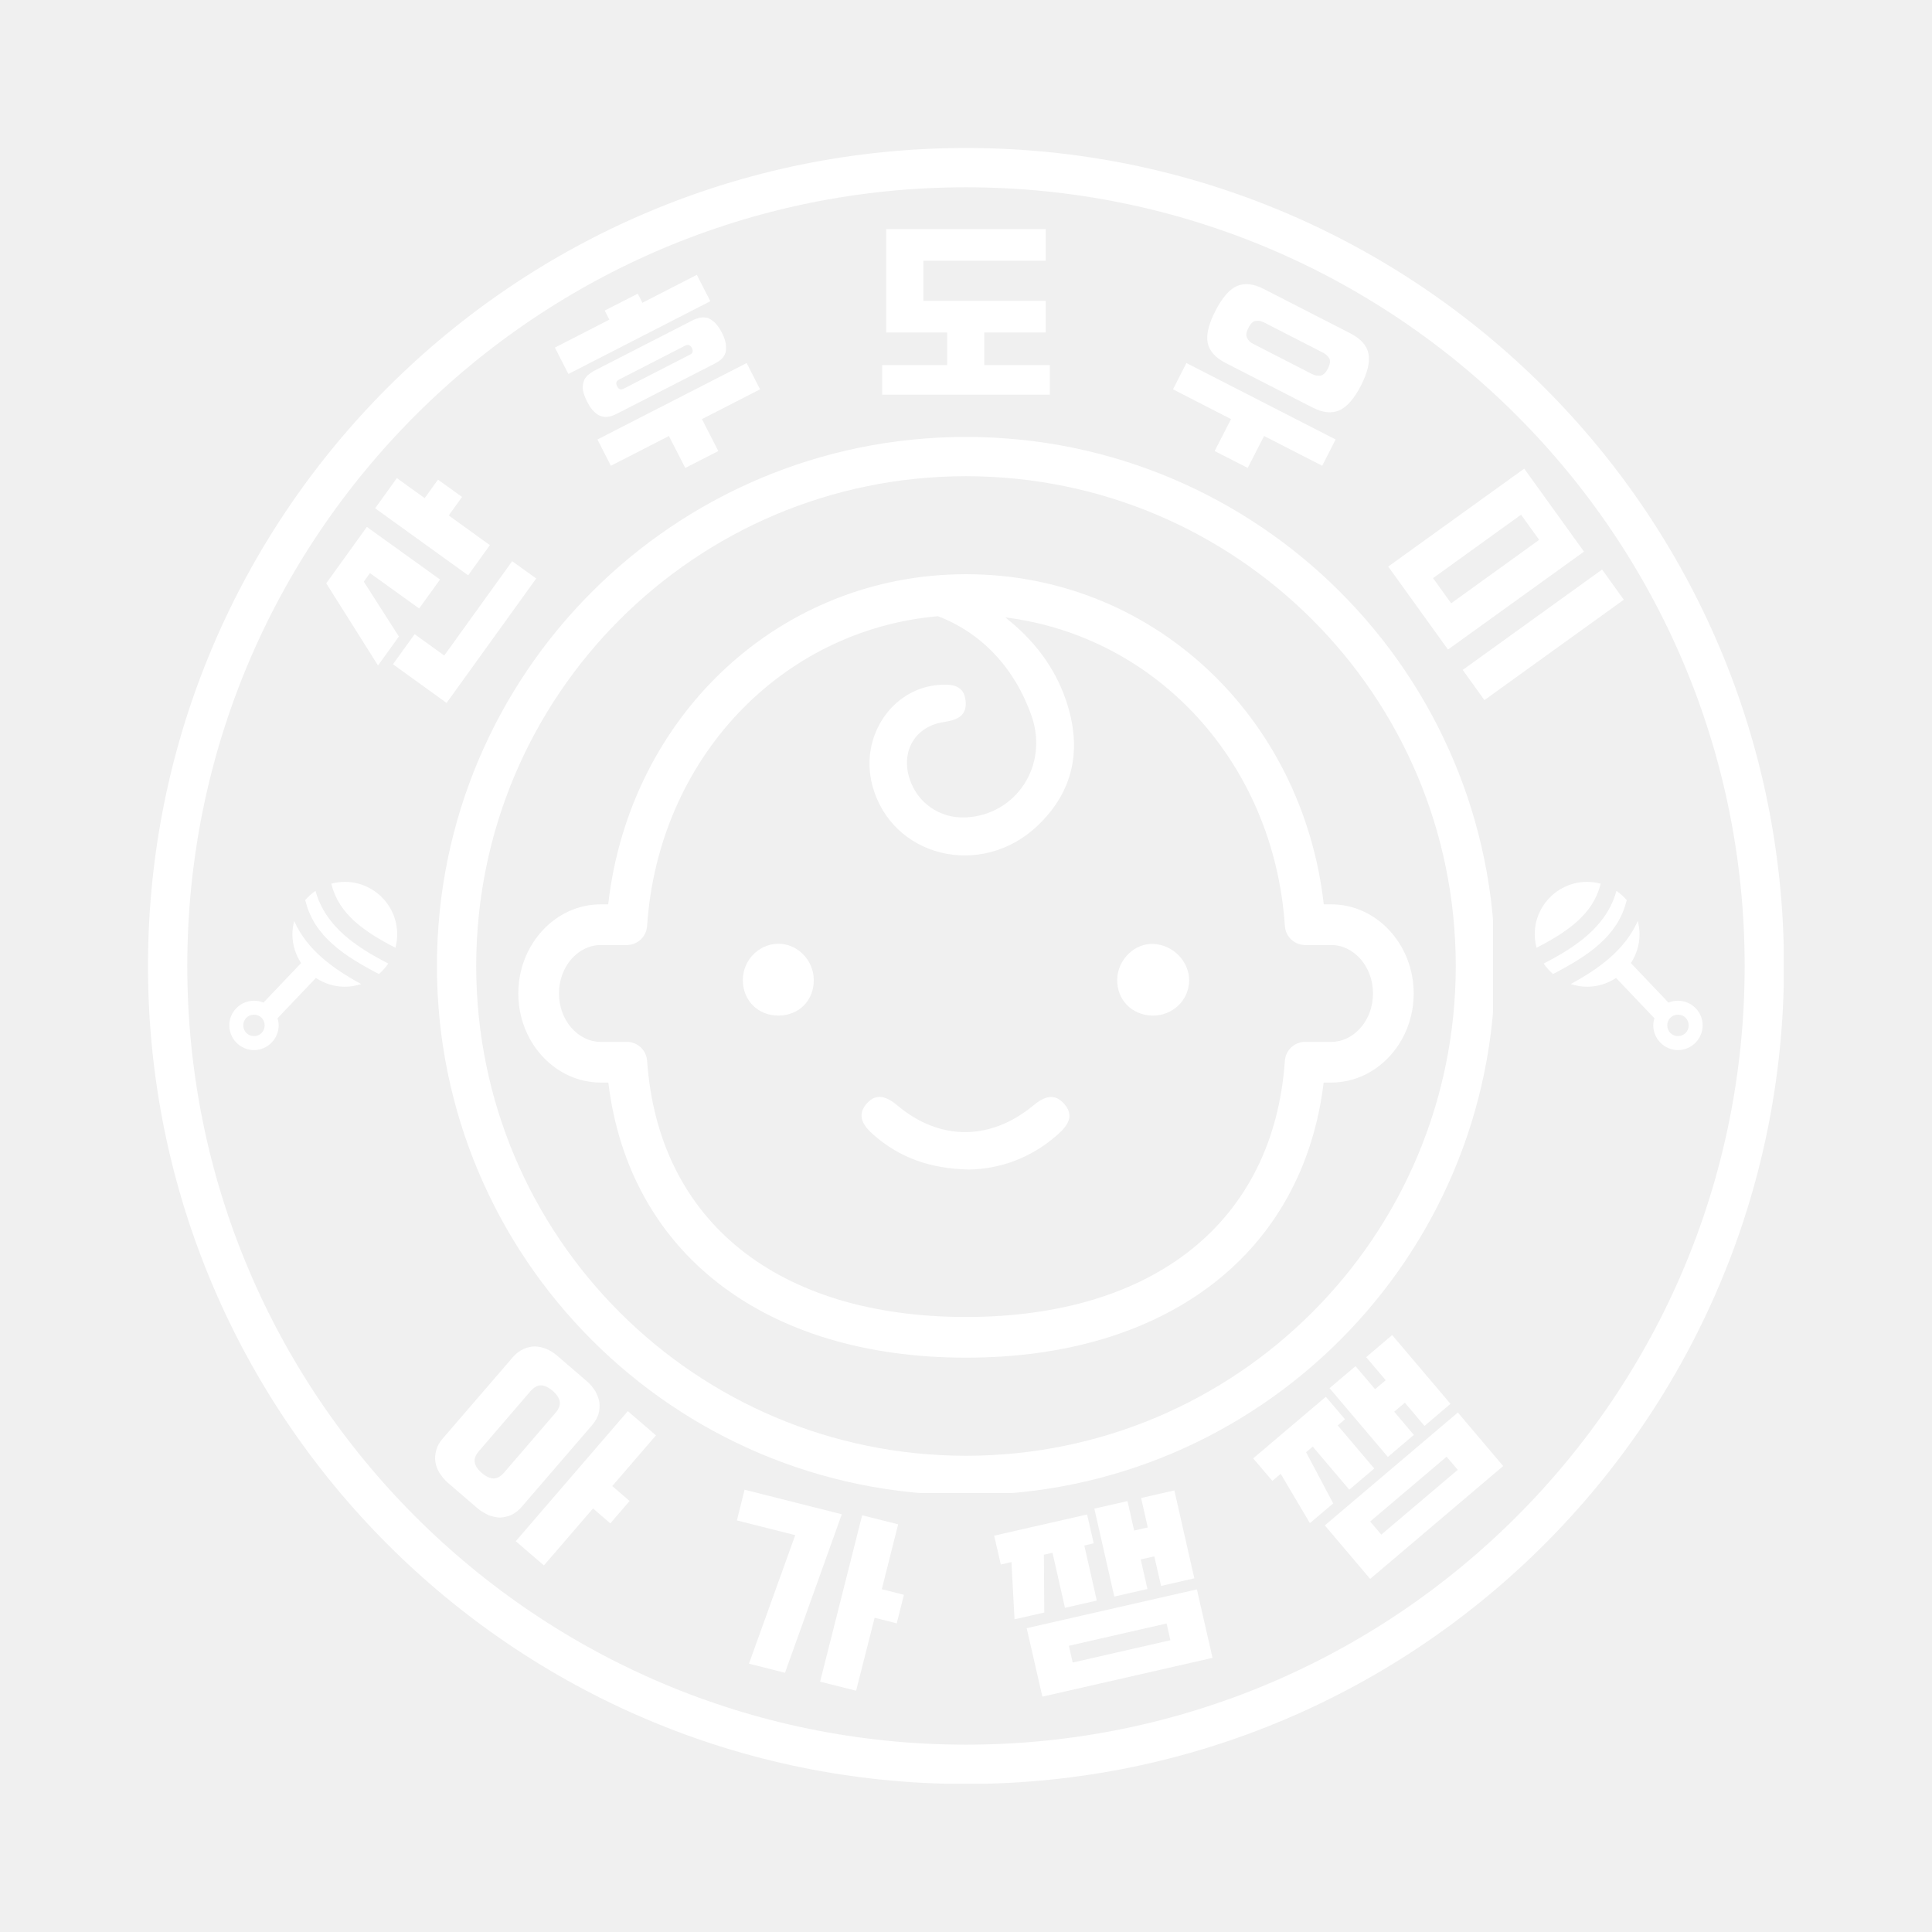
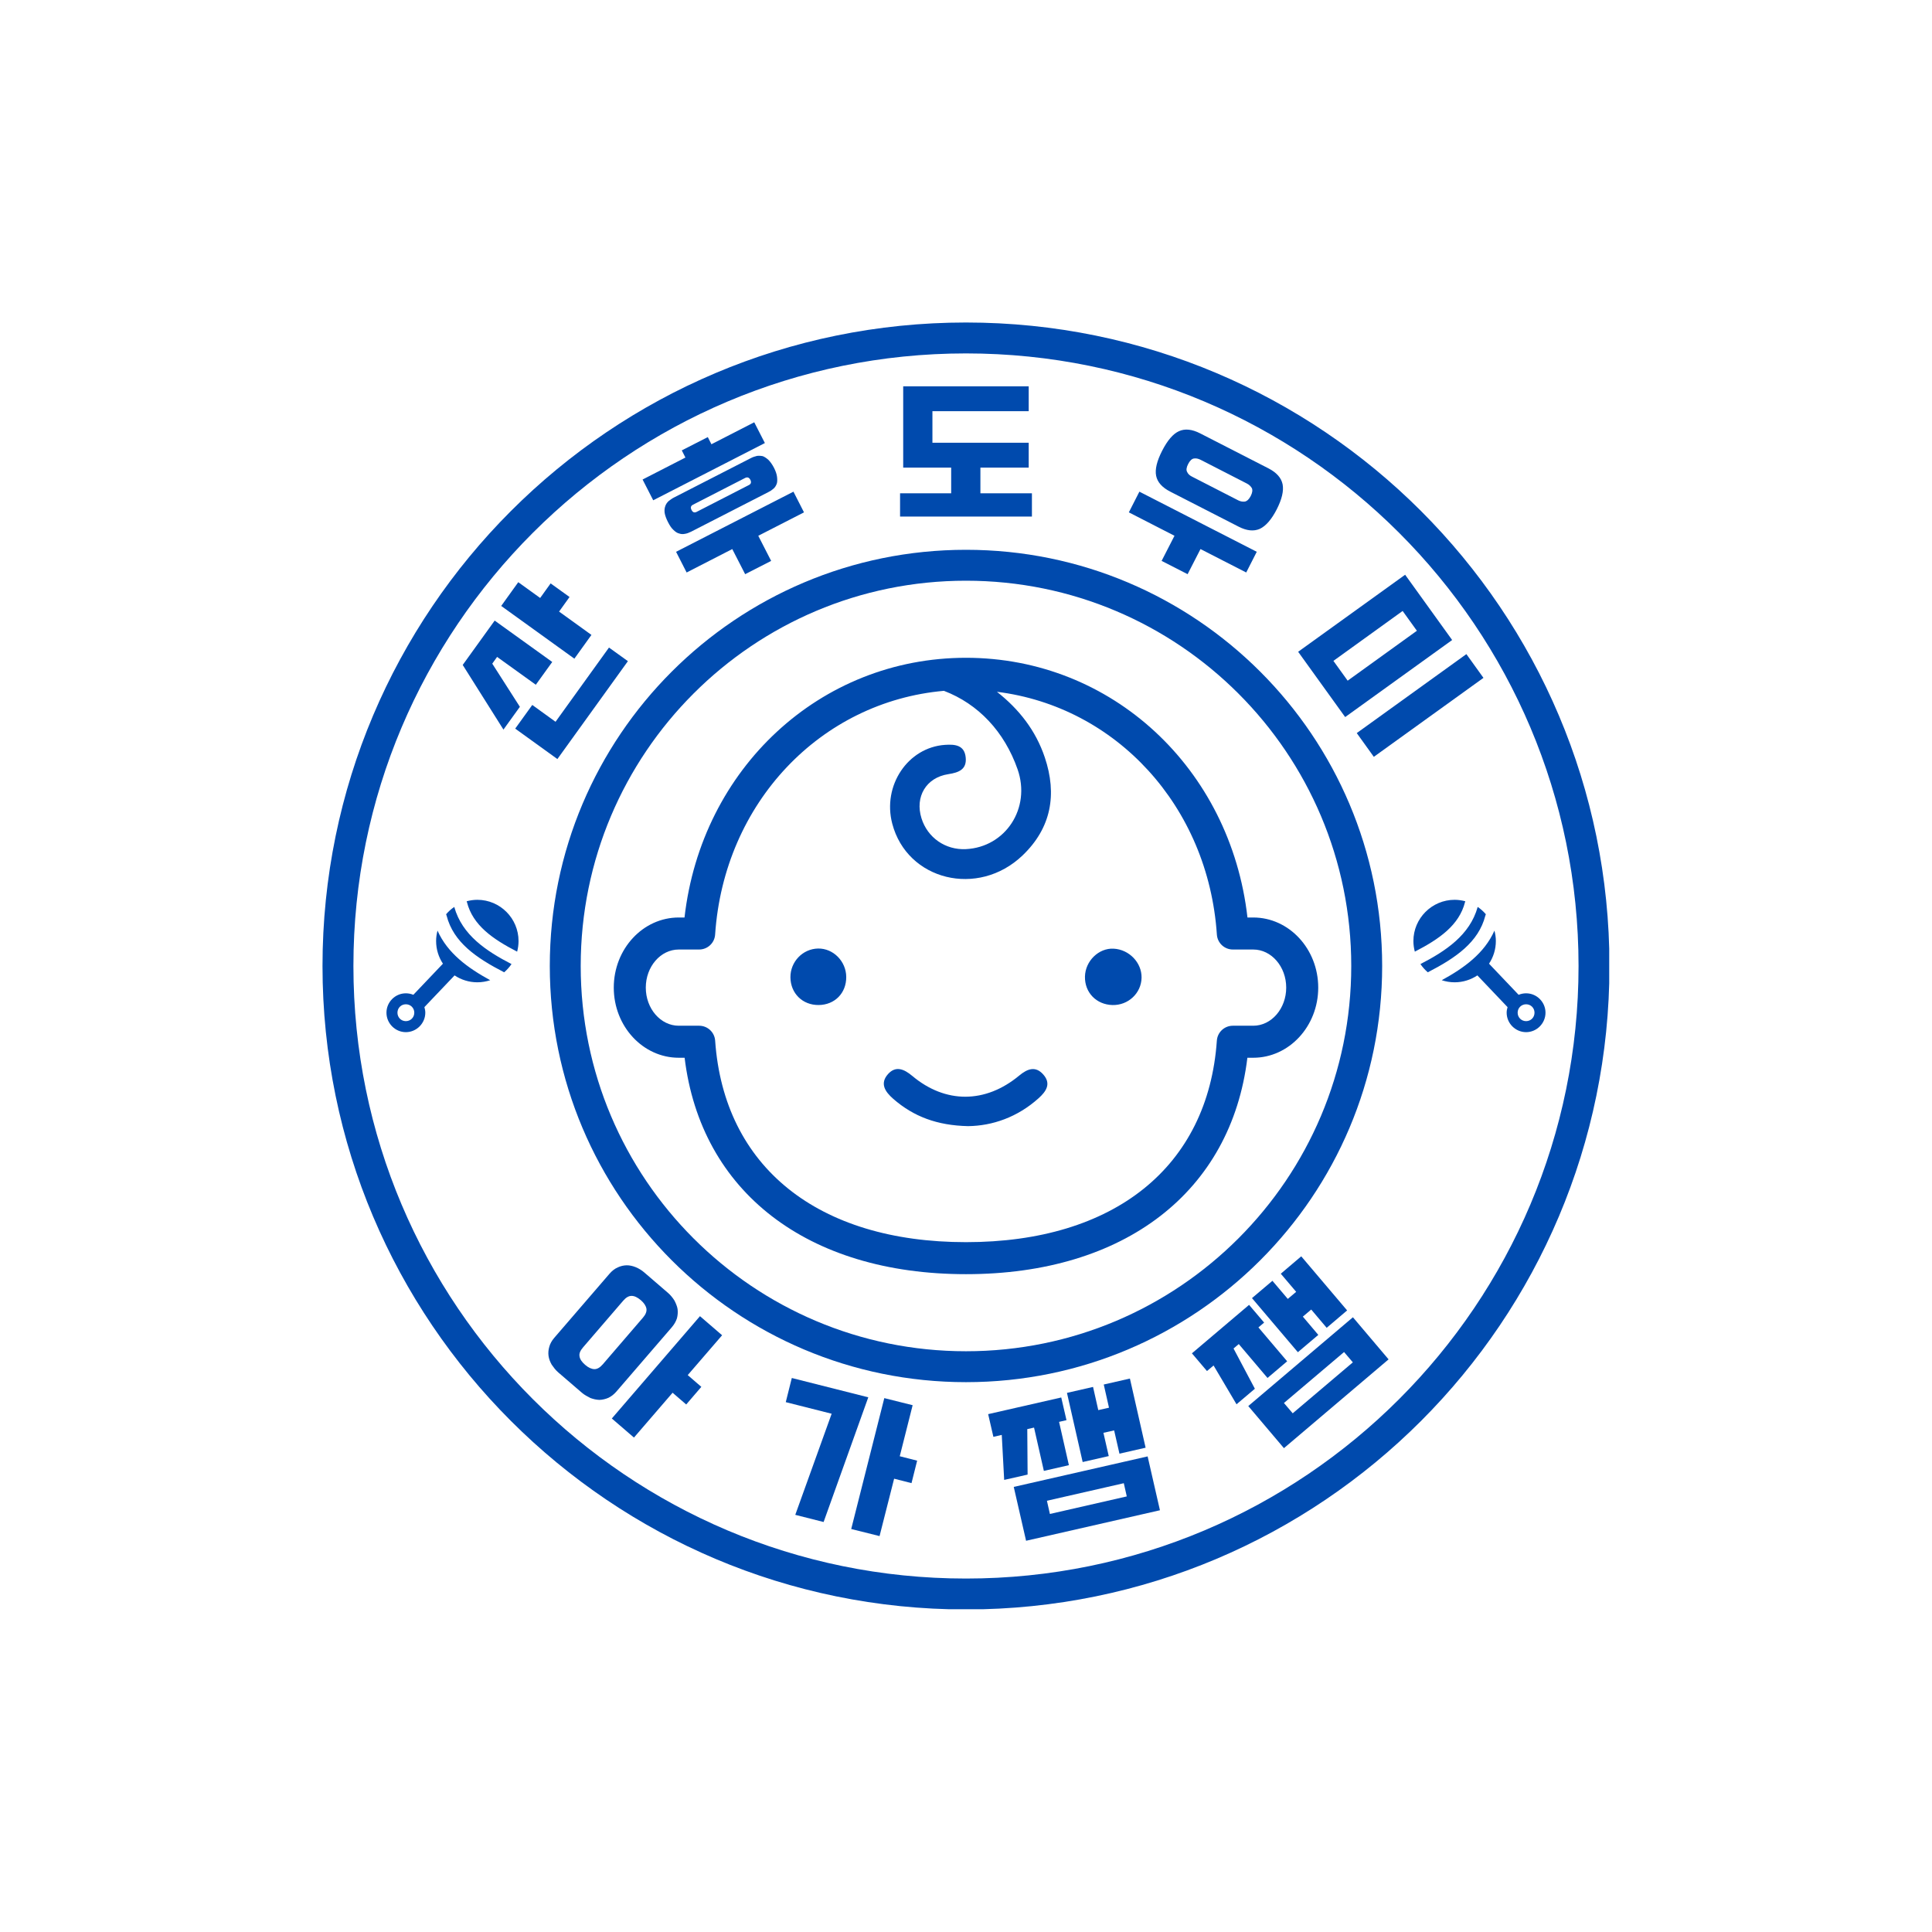
- <svg xmlns="http://www.w3.org/2000/svg" width="500" zoomAndPan="magnify" viewBox="40 40 295 295" height="500" preserveAspectRatio="xMidYMid meet" version="1.0">
+ <svg xmlns="http://www.w3.org/2000/svg" width="500" zoomAndPan="magnify" viewBox="0 0 375 375" height="500" preserveAspectRatio="xMidYMid meet" version="1.0">
  <defs>
    <g />
-     <clipPath id="83e9027c80">
+     <clipPath id="9eddf83a9e">
+       <path d="M 32.715 36.715 L 194.277 36.715 L 194.277 198.277 L 32.715 198.277 Z M 32.715 36.715 " clip-rule="nonzero" />
+     </clipPath>
+     <clipPath id="e9bb8e80a5">
+       <path d="M 113.496 36.715 C 68.883 36.715 32.715 72.883 32.715 117.496 C 32.715 162.109 68.883 198.277 113.496 198.277 C 158.109 198.277 194.277 162.109 194.277 117.496 C 194.277 72.883 158.109 36.715 113.496 36.715 Z M 113.496 36.715 " clip-rule="nonzero" />
+     </clipPath>
+     <clipPath id="291952430b">
+       <path d="M 45.031 57.676 L 181.969 57.676 L 181.969 177.496 L 45.031 177.496 Z M 45.031 57.676 " clip-rule="nonzero" />
+     </clipPath>
+     <clipPath id="43c228249e">
+       <path d="M 200.316 104.652 L 226.336 104.652 L 226.336 130.672 L 200.316 130.672 Z M 200.316 104.652 " clip-rule="nonzero" />
+     </clipPath>
+     <clipPath id="322c0a5f5e">
+       <path d="M 0.316 0.652 L 26 0.652 L 26 26.672 L 0.316 26.672 Z M 0.316 0.652 " clip-rule="nonzero" />
+     </clipPath>
+     <clipPath id="5974e51812">
+       <rect x="0" width="27" y="0" height="27" />
+     </clipPath>
+     <clipPath id="17dbafa3f8">
+       <path d="M 1 104.652 L 27 104.652 L 27 130.672 L 1 130.672 Z M 1 104.652 " clip-rule="nonzero" />
+     </clipPath>
+     <clipPath id="b6633831cb">
+       <path d="M 8 0.559 L 219 0.559 L 219 85 L 8 85 Z M 8 0.559 " clip-rule="nonzero" />
+     </clipPath>
+     <clipPath id="8b8b0be706">
+       <rect x="0" width="211" y="0" height="85" />
+     </clipPath>
+     <clipPath id="9a212cc097">
+       <path d="M 23 169 L 204 169 L 204 238.16 L 23 238.16 Z M 23 169 " clip-rule="nonzero" />
+     </clipPath>
+     <clipPath id="b7afbe5ba3">
+       <rect x="0" width="181" y="0" height="70" />
+     </clipPath>
+     <clipPath id="fb94400d32">
+       <rect x="0" width="227" y="0" height="239" />
+     </clipPath>
+     <clipPath id="4d5a266e4b">
      <path d="M 62.598 62.598 L 312.348 62.598 L 312.348 312.348 L 62.598 312.348 Z M 62.598 62.598 " clip-rule="nonzero" />
    </clipPath>
-     <clipPath id="b76fe95cca">
+     <clipPath id="31aba430c5">
      <path d="M 187.496 62.598 C 118.516 62.598 62.598 118.516 62.598 187.496 C 62.598 256.477 118.516 312.395 187.496 312.395 C 256.477 312.395 312.395 256.477 312.395 187.496 C 312.395 118.516 256.477 62.598 187.496 62.598 Z M 187.496 62.598 " clip-rule="nonzero" />
    </clipPath>
-     <clipPath id="6d9e173ecb">
-       <path d="M 106.715 106.715 L 267.965 106.715 L 267.965 267.965 L 106.715 267.965 Z M 106.715 106.715 " clip-rule="nonzero" />
-     </clipPath>
-     <clipPath id="151e768845">
-       <path d="M 187.496 106.715 C 142.883 106.715 106.715 142.883 106.715 187.496 C 106.715 232.113 142.883 268.281 187.496 268.281 C 232.113 268.281 268.281 232.113 268.281 187.496 C 268.281 142.883 232.113 106.715 187.496 106.715 Z M 187.496 106.715 " clip-rule="nonzero" />
-     </clipPath>
-     <clipPath id="ddeb3f4527">
-       <path d="M 119.031 127.676 L 256 127.676 L 256 247.676 L 119.031 247.676 Z M 119.031 127.676 " clip-rule="nonzero" />
-     </clipPath>
-     <clipPath id="e191f6f499">
-       <path d="M 200.316 0.652 L 226.336 0.652 L 226.336 26.672 L 200.316 26.672 Z M 200.316 0.652 " clip-rule="nonzero" />
-     </clipPath>
-     <clipPath id="df4fb35d18">
-       <path d="M 0.316 0.652 L 26 0.652 L 26 26.672 L 0.316 26.672 Z M 0.316 0.652 " clip-rule="nonzero" />
-     </clipPath>
-     <clipPath id="ea7beffecc">
-       <rect x="0" width="27" y="0" height="27" />
-     </clipPath>
-     <clipPath id="72dfacd343">
-       <path d="M 1 0.652 L 27 0.652 L 27 26.672 L 1 26.672 Z M 1 0.652 " clip-rule="nonzero" />
-     </clipPath>
-     <clipPath id="572122c2ee">
-       <rect x="0" width="227" y="0" height="28" />
-     </clipPath>
  </defs>
-   <g clip-path="url(#83e9027c80)">
-     <g clip-path="url(#b76fe95cca)">
-       <path stroke-linecap="butt" transform="matrix(0.75, 0, 0, 0.75, 62.59842, 62.59842)" fill="none" stroke-linejoin="miter" d="M 166.53 -0.001 C 74.556 -0.001 -0.001 74.556 -0.001 166.53 C -0.001 258.504 74.556 333.062 166.53 333.062 C 258.504 333.062 333.062 258.504 333.062 166.53 C 333.062 74.556 258.504 -0.001 166.53 -0.001 Z M 166.53 -0.001 " stroke="#ffffff" stroke-width="16" stroke-opacity="1" stroke-miterlimit="4" />
-     </g>
-   </g>
-   <g clip-path="url(#6d9e173ecb)">
-     <g clip-path="url(#151e768845)">
-       <path stroke-linecap="butt" transform="matrix(0.75, 0, 0, 0.75, 106.7141, 106.7141)" fill="none" stroke-linejoin="miter" d="M 107.709 0.001 C 48.225 0.001 0.001 48.225 0.001 107.709 C 0.001 167.199 48.225 215.423 107.709 215.423 C 167.199 215.423 215.423 167.199 215.423 107.709 C 215.423 48.225 167.199 0.001 107.709 0.001 Z M 107.709 0.001 " stroke="#ffffff" stroke-width="16" stroke-opacity="1" stroke-miterlimit="4" />
-     </g>
-   </g>
-   <g clip-path="url(#ddeb3f4527)">
-     <path fill="#ffffff" d="M 164.258 189.605 C 164.285 192.746 162.031 195.043 158.895 195.07 C 155.777 195.094 153.449 192.809 153.426 189.695 C 153.398 186.664 155.812 184.156 158.801 184.105 C 161.73 184.059 164.227 186.574 164.258 189.605 Z M 221.57 189.77 C 221.523 192.766 218.984 195.148 215.93 195.07 C 212.797 194.992 210.516 192.633 210.586 189.539 C 210.656 186.516 213.266 183.98 216.148 184.129 C 219.168 184.289 221.621 186.84 221.57 189.77 Z M 202.508 208.566 C 204.066 210.344 203.066 211.824 201.594 213.152 C 197.469 216.863 192.59 218.52 187.906 218.574 C 181.902 218.441 177.32 216.719 173.379 213.277 C 171.797 211.895 170.73 210.305 172.367 208.473 C 173.871 206.789 175.5 207.512 177.062 208.82 C 183.512 214.234 191.262 214.211 197.836 208.75 C 199.43 207.43 201 206.848 202.508 208.566 Z M 243.25 199.086 L 239.289 199.086 C 237.652 199.086 236.301 200.348 236.188 201.977 C 234.48 226.469 216.277 241.09 187.5 241.09 C 158.719 241.09 140.52 226.469 138.809 201.977 C 138.695 200.348 137.344 199.086 135.711 199.086 L 131.75 199.086 C 128.223 199.086 125.352 195.77 125.352 191.691 C 125.352 187.613 128.223 184.297 131.75 184.297 L 135.707 184.297 C 137.34 184.297 138.695 183.031 138.805 181.398 C 140.523 155.824 159.285 136.199 183.215 134.09 C 189.895 136.637 194.953 142.02 197.504 149.301 C 200.164 156.887 195.145 164.449 187.461 164.812 C 183.5 165 180.031 162.586 178.859 158.824 C 177.555 154.652 179.758 150.914 184.078 150.258 C 186.105 149.953 187.68 149.348 187.441 147.008 C 187.195 144.605 185.355 144.441 183.422 144.574 C 176.211 145.074 171.246 152.473 173.184 159.863 C 176.07 170.887 189.832 174.285 198.469 166.039 C 204.062 160.699 205.203 154.191 202.801 147.031 C 201.027 141.75 197.762 137.633 193.5 134.273 C 216.602 137.152 234.516 156.441 236.191 181.398 C 236.301 183.031 237.656 184.297 239.289 184.297 L 243.25 184.297 C 246.773 184.297 249.645 187.613 249.645 191.691 C 249.645 195.77 246.773 199.086 243.25 199.086 Z M 243.25 178.082 L 242.129 178.082 C 238.832 149.145 215.812 127.676 187.5 127.676 C 159.184 127.676 136.164 149.145 132.867 178.082 L 131.75 178.082 C 124.797 178.082 119.141 184.188 119.141 191.691 C 119.141 199.195 124.797 205.301 131.75 205.301 L 132.887 205.301 C 136.039 231.293 156.699 247.305 187.5 247.305 C 218.297 247.305 238.957 231.293 242.109 205.301 L 243.25 205.301 C 250.203 205.301 255.859 199.195 255.859 191.691 C 255.859 184.188 250.203 178.082 243.25 178.082 " fill-opacity="1" fill-rule="nonzero" />
-   </g>
-   <g transform="matrix(1, 0, 0, 1, 74, 174)">
-     <g clip-path="url(#572122c2ee)">
-       <g clip-path="url(#e191f6f499)">
-         <g transform="matrix(1, 0, 0, 1, 200, 0)">
-           <g clip-path="url(#ea7beffecc)">
-             <g clip-path="url(#df4fb35d18)">
-               <path fill="#ffffff" d="M 8.34 0.652 C 9.055 0.652 9.75 0.758 10.414 0.934 C 10.391 0.992 10.375 1.043 10.359 1.102 C 9.211 5.602 5.363 8.266 0.617 10.715 C 0.441 10.059 0.34 9.371 0.34 8.656 C 0.34 4.25 3.93 0.652 8.34 0.652 Z M 12.82 2.035 C 13.414 2.434 13.941 2.918 14.402 3.453 C 14.359 3.543 14.328 3.641 14.301 3.734 C 12.98 8.902 8.539 11.938 3.133 14.723 C 2.594 14.254 2.109 13.719 1.707 13.125 C 6.59 10.605 11.289 7.516 12.82 2.035 Z M 16.07 6.633 C 16.242 7.281 16.344 7.957 16.344 8.656 C 16.344 10.281 15.852 11.789 15.02 13.051 L 15.367 13.418 L 20.629 18.949 L 20.762 19.09 C 21.211 18.906 21.703 18.801 22.215 18.801 C 24.285 18.801 25.98 20.496 25.98 22.562 C 25.98 24.633 24.285 26.34 22.215 26.34 C 20.145 26.34 18.441 24.633 18.441 22.562 C 18.441 22.188 18.512 21.828 18.617 21.484 L 18.305 21.156 L 13.051 15.633 L 12.758 15.324 C 11.488 16.168 9.969 16.664 8.34 16.664 C 7.465 16.664 6.629 16.516 5.84 16.258 C 10.156 13.902 14.121 11.043 16.07 6.633 Z M 22.215 20.93 C 21.297 20.93 20.574 21.648 20.574 22.562 C 20.574 23.48 21.297 24.203 22.215 24.203 C 23.133 24.203 23.848 23.48 23.848 22.562 C 23.848 21.648 23.133 20.93 22.215 20.93 " fill-opacity="1" fill-rule="nonzero" />
+   <rect x="-37.5" width="450" fill="#ffffff" y="-37.5" height="450" fill-opacity="1" />
+   <rect x="-37.5" width="450" fill="#ffffff" y="-37.5" height="450" fill-opacity="1" />
+   <g transform="matrix(1, 0, 0, 1, 74, 70)">
+     <g clip-path="url(#fb94400d32)">
+       <g clip-path="url(#9eddf83a9e)">
+         <g clip-path="url(#e9bb8e80a5)">
+           <path stroke-linecap="butt" transform="matrix(0.68468, 0, 0, 0.68468, 32.71415, 36.71415)" fill="none" stroke-linejoin="miter" d="M 117.985 0.001 C 52.826 0.001 0.001 52.826 0.001 117.985 C 0.001 183.144 52.826 235.969 117.985 235.969 C 183.144 235.969 235.969 183.144 235.969 117.985 C 235.969 52.826 183.144 0.001 117.985 0.001 Z M 117.985 0.001 " stroke="#004aad" stroke-width="17.526" stroke-opacity="1" stroke-miterlimit="4" />
+         </g>
+       </g>
+       <g clip-path="url(#291952430b)">
+         <path fill="#004aad" d="M 90.254 119.609 C 90.285 122.75 88.031 125.051 84.895 125.074 C 81.777 125.102 79.449 122.812 79.422 119.699 C 79.398 116.668 81.812 114.16 84.797 114.109 C 87.73 114.062 90.227 116.578 90.254 119.609 Z M 147.578 119.773 C 147.527 122.77 144.992 125.152 141.934 125.078 C 138.797 125 136.52 122.641 136.59 119.547 C 136.66 116.52 139.27 113.984 142.152 114.137 C 145.172 114.293 147.625 116.844 147.578 119.773 Z M 128.512 138.574 C 130.07 140.352 129.07 141.832 127.598 143.16 C 123.473 146.871 118.594 148.527 113.906 148.582 C 107.902 148.453 103.32 146.727 99.379 143.285 C 97.797 141.902 96.73 140.312 98.363 138.48 C 99.871 136.797 101.5 137.52 103.062 138.828 C 109.512 144.242 117.266 144.219 123.84 138.758 C 125.434 137.438 127.004 136.852 128.512 138.574 Z M 169.254 129.094 L 165.293 129.094 C 163.66 129.094 162.305 130.355 162.191 131.984 C 160.484 156.477 142.281 171.102 113.5 171.102 C 84.719 171.102 66.516 156.477 64.809 131.984 C 64.695 130.355 63.34 129.094 61.707 129.094 L 57.746 129.094 C 54.219 129.094 51.348 125.773 51.348 121.695 C 51.348 117.621 54.219 114.301 57.746 114.301 L 61.703 114.301 C 63.34 114.301 64.695 113.035 64.805 111.402 C 66.52 85.828 85.285 66.199 109.215 64.09 C 115.898 66.637 120.953 72.02 123.508 79.305 C 126.164 86.887 121.145 94.453 113.461 94.816 C 109.5 95.004 106.031 92.59 104.859 88.828 C 103.555 84.656 105.758 80.918 110.078 80.262 C 112.105 79.953 113.68 79.348 113.441 77.012 C 113.195 74.605 111.355 74.445 109.422 74.578 C 102.211 75.074 97.246 82.477 99.184 89.867 C 102.07 100.891 115.836 104.289 124.473 96.043 C 130.062 90.703 131.203 84.191 128.801 77.031 C 127.031 71.75 123.766 67.633 119.504 64.277 C 142.605 67.152 160.52 86.441 162.195 111.402 C 162.305 113.035 163.66 114.301 165.297 114.301 L 169.254 114.301 C 172.781 114.301 175.652 117.621 175.652 121.695 C 175.652 125.773 172.781 129.094 169.254 129.094 Z M 169.254 108.086 L 168.133 108.086 C 164.84 79.148 141.816 57.676 113.5 57.676 C 85.18 57.676 62.16 79.148 58.863 108.086 L 57.746 108.086 C 50.789 108.086 45.133 114.191 45.133 121.695 C 45.133 129.203 50.789 135.309 57.746 135.309 L 58.883 135.309 C 62.035 161.305 82.699 177.316 113.5 177.316 C 144.301 177.316 164.965 161.305 168.117 135.309 L 169.254 135.309 C 176.207 135.309 181.867 129.203 181.867 121.695 C 181.867 114.191 176.207 108.086 169.254 108.086 " fill-opacity="1" fill-rule="nonzero" />
+       </g>
+       <g clip-path="url(#43c228249e)">
+         <g transform="matrix(1, 0, 0, 1, 200, 104)">
+           <g clip-path="url(#5974e51812)">
+             <g clip-path="url(#322c0a5f5e)">
+               <path fill="#004aad" d="M 8.34 0.652 C 9.055 0.652 9.75 0.758 10.414 0.934 C 10.391 0.992 10.375 1.043 10.359 1.102 C 9.211 5.602 5.363 8.266 0.617 10.715 C 0.441 10.059 0.34 9.371 0.34 8.656 C 0.34 4.25 3.93 0.652 8.34 0.652 Z M 12.82 2.035 C 13.414 2.434 13.941 2.918 14.402 3.453 C 14.359 3.543 14.328 3.641 14.301 3.734 C 12.98 8.902 8.539 11.938 3.133 14.723 C 2.594 14.254 2.109 13.719 1.707 13.125 C 6.59 10.605 11.289 7.516 12.82 2.035 Z M 16.07 6.633 C 16.242 7.281 16.344 7.957 16.344 8.656 C 16.344 10.281 15.852 11.789 15.02 13.051 L 15.367 13.418 L 20.629 18.949 L 20.762 19.09 C 21.211 18.906 21.703 18.801 22.215 18.801 C 24.285 18.801 25.98 20.496 25.98 22.562 C 25.98 24.633 24.285 26.34 22.215 26.34 C 20.145 26.34 18.441 24.633 18.441 22.562 C 18.441 22.188 18.512 21.828 18.617 21.484 L 18.305 21.156 L 13.051 15.633 L 12.758 15.324 C 11.488 16.168 9.969 16.664 8.34 16.664 C 7.465 16.664 6.629 16.516 5.84 16.258 C 10.156 13.902 14.121 11.043 16.07 6.633 Z M 22.215 20.93 C 21.297 20.93 20.574 21.648 20.574 22.562 C 20.574 23.48 21.297 24.203 22.215 24.203 C 23.133 24.203 23.848 23.48 23.848 22.562 C 23.848 21.648 23.133 20.93 22.215 20.93 " fill-opacity="1" fill-rule="nonzero" />
            </g>
          </g>
        </g>
      </g>
-       <g clip-path="url(#72dfacd343)">
-         <path fill="#ffffff" d="M 18.652 0.652 C 17.934 0.652 17.242 0.758 16.578 0.934 C 16.602 0.992 16.617 1.043 16.633 1.102 C 17.781 5.602 21.629 8.266 26.375 10.715 C 26.551 10.059 26.648 9.371 26.648 8.656 C 26.648 4.25 23.062 0.652 18.652 0.652 Z M 14.172 2.035 C 13.578 2.434 13.051 2.918 12.59 3.453 C 12.633 3.543 12.664 3.641 12.688 3.734 C 14.012 8.902 18.453 11.938 23.859 14.723 C 24.398 14.254 24.883 13.719 25.285 13.125 C 20.402 10.605 15.703 7.516 14.172 2.035 Z M 10.922 6.633 C 10.75 7.281 10.648 7.957 10.648 8.656 C 10.648 10.281 11.141 11.789 11.973 13.051 L 11.625 13.418 L 6.363 18.949 L 6.23 19.09 C 5.781 18.906 5.289 18.801 4.777 18.801 C 2.707 18.801 1.012 20.496 1.012 22.562 C 1.012 24.633 2.707 26.34 4.777 26.34 C 6.844 26.34 8.551 24.633 8.551 22.562 C 8.551 22.188 8.48 21.828 8.375 21.484 L 8.684 21.156 L 13.941 15.633 L 14.23 15.324 C 15.504 16.168 17.023 16.664 18.652 16.664 C 19.527 16.664 20.363 16.516 21.152 16.258 C 16.836 13.902 12.871 11.043 10.922 6.633 Z M 4.777 20.93 C 5.695 20.93 6.414 21.648 6.414 22.562 C 6.414 23.48 5.695 24.203 4.777 24.203 C 3.859 24.203 3.145 23.48 3.145 22.562 C 3.145 21.648 3.859 20.93 4.777 20.93 " fill-opacity="1" fill-rule="nonzero" />
+       <g clip-path="url(#17dbafa3f8)">
+         <path fill="#004aad" d="M 18.652 104.652 C 17.934 104.652 17.242 104.758 16.578 104.934 C 16.602 104.992 16.617 105.043 16.633 105.102 C 17.781 109.602 21.629 112.266 26.375 114.715 C 26.551 114.059 26.648 113.371 26.648 112.656 C 26.648 108.25 23.062 104.652 18.652 104.652 Z M 14.172 106.035 C 13.578 106.434 13.051 106.918 12.59 107.453 C 12.633 107.543 12.664 107.641 12.688 107.734 C 14.012 112.902 18.453 115.938 23.859 118.723 C 24.398 118.254 24.883 117.719 25.285 117.125 C 20.402 114.605 15.703 111.516 14.172 106.035 Z M 10.922 110.633 C 10.75 111.281 10.648 111.957 10.648 112.656 C 10.648 114.281 11.141 115.789 11.973 117.051 L 11.625 117.418 L 6.363 122.949 L 6.23 123.09 C 5.781 122.906 5.289 122.801 4.777 122.801 C 2.707 122.801 1.012 124.496 1.012 126.562 C 1.012 128.633 2.707 130.34 4.777 130.34 C 6.844 130.34 8.551 128.633 8.551 126.562 C 8.551 126.188 8.48 125.828 8.375 125.484 L 8.684 125.156 L 13.941 119.633 L 14.23 119.324 C 15.504 120.168 17.023 120.664 18.652 120.664 C 19.527 120.664 20.363 120.516 21.152 120.258 C 16.836 117.902 12.871 115.043 10.922 110.633 Z M 4.777 124.93 C 5.695 124.93 6.414 125.648 6.414 126.562 C 6.414 127.48 5.695 128.203 4.777 128.203 C 3.859 128.203 3.145 127.48 3.145 126.562 C 3.145 125.648 3.859 124.93 4.777 124.93 " fill-opacity="1" fill-rule="nonzero" />
+       </g>
+       <g clip-path="url(#b6633831cb)">
+         <g transform="matrix(1, 0, 0, 1, 8, 0)">
+           <g clip-path="url(#8b8b0be706)">
+             <g fill="#004aad" fill-opacity="1">
+               <g transform="translate(20.89195, 76.31572)">
+                 <g>
+                   <path d="M -6.875 -25.859 L -13.078 -17.25 L -5.172 -4.703 L -1.984 -9.125 L -7.344 -17.5 L -6.406 -18.812 L 1.109 -13.406 L 4.297 -17.828 Z M -2.891 -4.891 L 5.297 1.016 L 18.984 -17.984 L 15.312 -20.625 L 4.938 -6.219 L 0.422 -9.484 Z M 1.953 -30.25 L -2.297 -33.312 L -5.609 -28.703 L 8.594 -18.469 L 11.906 -23.078 L 5.625 -27.609 L 7.656 -30.438 L 3.984 -33.078 Z M 1.953 -30.25 " />
+                 </g>
+               </g>
+             </g>
+             <g fill="#004aad" fill-opacity="1">
+               <g transform="translate(49.69585, 42.41769)">
+                 <g>
+                   <path d="M -2.047 -11.094 C -1.879 -10.758 -1.707 -10.461 -1.531 -10.203 C -1.352 -9.941 -1.176 -9.734 -1 -9.578 C -0.594 -9.172 -0.207 -8.93 0.156 -8.859 C 0.5 -8.734 0.883 -8.719 1.312 -8.812 C 1.5 -8.844 1.688 -8.895 1.875 -8.969 C 2.07 -9.039 2.266 -9.125 2.453 -9.219 L 17.422 -16.891 C 17.617 -16.992 17.801 -17.098 17.969 -17.203 C 18.133 -17.316 18.301 -17.445 18.469 -17.594 C 18.727 -17.82 18.93 -18.141 19.078 -18.547 C 19.18 -18.859 19.195 -19.301 19.125 -19.875 C 19.062 -20.395 18.863 -20.977 18.531 -21.625 C 18.207 -22.25 17.844 -22.766 17.438 -23.172 C 17.051 -23.516 16.691 -23.75 16.359 -23.875 C 15.941 -23.957 15.562 -23.973 15.219 -23.922 C 15.008 -23.867 14.812 -23.812 14.625 -23.75 C 14.438 -23.688 14.242 -23.602 14.047 -23.5 L -0.922 -15.828 C -1.109 -15.734 -1.285 -15.625 -1.453 -15.5 C -1.629 -15.383 -1.789 -15.266 -1.938 -15.141 C -2.25 -14.836 -2.457 -14.52 -2.562 -14.188 C -2.707 -13.812 -2.75 -13.375 -2.688 -12.875 C -2.645 -12.602 -2.566 -12.316 -2.453 -12.016 C -2.348 -11.723 -2.211 -11.414 -2.047 -11.094 Z M 15.484 -8.422 L 24.359 -12.969 L 22.312 -16.984 L -0.469 -5.312 L 1.578 -1.297 L 10.438 -5.844 L 12.938 -0.969 L 17.984 -3.547 Z M 1.344 -23.609 L -6.969 -19.344 L -4.906 -15.312 L 16.766 -26.422 L 14.703 -30.453 L 6.391 -26.188 L 5.688 -27.578 L 0.641 -25 Z M 13.953 -19.281 C 14.18 -18.812 14.082 -18.473 13.656 -18.266 L 3.516 -13.062 C 3.086 -12.844 2.758 -12.969 2.531 -13.438 C 2.289 -13.895 2.383 -14.234 2.812 -14.453 L 12.953 -19.656 C 13.379 -19.863 13.711 -19.738 13.953 -19.281 Z M 13.953 -19.281 " />
+                 </g>
+               </g>
+             </g>
+             <g fill="#004aad" fill-opacity="1">
+               <g transform="translate(90.70185, 25.37365)">
+                 <g>
+                   <path d="M 26.969 -4.609 L 26.969 -9.438 L 8.281 -9.438 L 8.281 -15.562 L 26.969 -15.562 L 26.969 -20.391 L 2.609 -20.391 L 2.609 -4.609 L 11.922 -4.609 L 11.922 0.375 L 2 0.375 L 2 4.891 L 27.594 4.891 L 27.594 0.375 L 17.594 0.375 L 17.594 -4.609 Z M 26.969 -4.609 " />
+                 </g>
+               </g>
+             </g>
+             <g fill="#004aad" fill-opacity="1">
+               <g transform="translate(135.1242, 28.93083)">
+                 <g>
+                   <path d="M 10.031 -3.5 L 23.297 3.297 C 24.859 4.098 26.227 4.238 27.406 3.719 C 28.582 3.164 29.676 1.906 30.688 -0.062 C 31.695 -2.039 32.078 -3.664 31.828 -4.938 C 31.566 -6.188 30.656 -7.211 29.094 -8.016 L 15.828 -14.812 C 14.242 -15.625 12.867 -15.766 11.703 -15.234 C 10.566 -14.723 9.484 -13.461 8.453 -11.453 C 7.422 -9.441 7.031 -7.816 7.281 -6.578 C 7.531 -5.336 8.445 -4.312 10.031 -3.5 Z M 15.891 7.641 L 24.766 12.188 L 26.812 8.172 L 4.031 -3.5 L 1.984 0.516 L 10.844 5.062 L 8.344 9.938 L 13.391 12.516 Z M 13.5 -8.875 C 13.844 -9.539 14.223 -9.895 14.641 -9.938 C 15.023 -10 15.445 -9.914 15.906 -9.688 L 24.891 -5.078 C 25.305 -4.867 25.629 -4.57 25.859 -4.188 C 26.035 -3.801 25.961 -3.289 25.641 -2.656 C 25.316 -2.031 24.941 -1.672 24.516 -1.578 C 24.066 -1.523 23.633 -1.602 23.219 -1.812 L 14.234 -6.422 C 13.773 -6.648 13.461 -6.953 13.297 -7.328 C 13.086 -7.691 13.156 -8.207 13.5 -8.875 Z M 13.5 -8.875 " />
+                 </g>
+               </g>
+             </g>
+             <g fill="#004aad" fill-opacity="1">
+               <g transform="translate(172.9703, 52.3068)">
+                 <g>
+                   <path d="M 26.891 1.922 L 17.766 -10.75 L -3 4.203 L 6.125 16.875 Z M 17.281 -3.719 L 20.047 0.125 L 6.609 9.812 L 3.844 5.969 Z M 11.688 24.594 L 32.969 9.266 L 29.656 4.656 L 8.375 19.984 Z M 11.688 24.594 " />
+                 </g>
+               </g>
+             </g>
+           </g>
+         </g>
+       </g>
+       <g clip-path="url(#9a212cc097)">
+         <g transform="matrix(1, 0, 0, 1, 23, 169)">
+           <g clip-path="url(#b7afbe5ba3)">
+             <g fill="#004aad" fill-opacity="1">
+               <g transform="translate(9.769853, 19.56228)">
+                 <g>
+                   <path d="M 11.547 -11.344 L 0.812 1.109 C 0.32 1.68 0 2.266 -0.156 2.859 C -0.332 3.453 -0.379 4.047 -0.297 4.641 C -0.211 5.203 -0.008 5.758 0.312 6.312 C 0.488 6.562 0.676 6.816 0.875 7.078 C 1.082 7.336 1.312 7.578 1.562 7.797 L 6.172 11.766 C 6.441 11.992 6.719 12.188 7 12.344 C 7.281 12.508 7.562 12.66 7.844 12.797 C 8.125 12.898 8.41 12.984 8.703 13.047 C 9.004 13.109 9.297 13.145 9.578 13.156 C 10.172 13.133 10.754 13 11.328 12.75 C 11.91 12.469 12.43 12.055 12.891 11.516 L 23.625 -0.938 C 24.094 -1.488 24.426 -2.066 24.625 -2.672 C 24.781 -3.273 24.82 -3.867 24.75 -4.453 C 24.707 -4.742 24.629 -5.023 24.516 -5.297 C 24.41 -5.578 24.285 -5.852 24.141 -6.125 C 23.973 -6.395 23.785 -6.656 23.578 -6.906 C 23.379 -7.156 23.145 -7.395 22.875 -7.625 L 18.266 -11.594 C 18.016 -11.812 17.75 -12.004 17.469 -12.172 C 17.188 -12.348 16.898 -12.492 16.609 -12.609 C 16.016 -12.848 15.438 -12.969 14.875 -12.969 C 14.27 -12.957 13.691 -12.82 13.141 -12.562 C 12.566 -12.312 12.035 -11.906 11.547 -11.344 Z M 26.719 8.344 L 33.391 0.609 L 29.094 -3.094 L 11.984 16.766 L 16.281 20.469 L 23.781 11.766 L 26.422 14.047 L 29.359 10.625 Z M 6.812 6.359 C 6.156 5.797 5.789 5.242 5.719 4.703 C 5.613 4.18 5.844 3.598 6.406 2.953 L 14.203 -6.109 C 14.742 -6.734 15.285 -7.039 15.828 -7.031 C 16.367 -7.031 16.969 -6.75 17.625 -6.188 C 18.238 -5.656 18.598 -5.109 18.703 -4.547 C 18.785 -4.004 18.562 -3.426 18.031 -2.812 L 10.234 6.25 C 9.691 6.883 9.145 7.195 8.594 7.188 C 8.02 7.164 7.426 6.891 6.812 6.359 Z M 6.812 6.359 " />
+                 </g>
+               </g>
+             </g>
+             <g fill="#004aad" fill-opacity="1">
+               <g transform="translate(50.01747, 48.13917)">
+                 <g>
+                   <path d="M 21.516 -15.922 L 6.672 -19.672 L 5.5 -14.984 L 14.406 -12.734 L 7.344 6.891 L 12.844 8.281 Z M 27.625 -4.484 L 30.125 -14.391 L 24.625 -15.766 L 18.203 9.641 L 23.703 11.016 L 26.531 -0.125 L 29.906 0.734 L 31 -3.625 Z M 27.625 -4.484 " />
+                 </g>
+               </g>
+             </g>
+             <g fill="#004aad" fill-opacity="1">
+               <g transform="translate(98.86287, 55.79599)">
+                 <g>
+                   <path d="M 0.906 -6.188 L 3.297 4.266 L 29.281 -1.656 L 26.891 -12.109 Z M 26.5 -13.797 L 23.453 -27.219 L 18.375 -26.062 L 19.391 -21.562 L 17.312 -21.094 L 16.297 -25.594 L 11.234 -24.438 L 14.281 -11.016 L 19.344 -12.172 L 18.312 -16.688 L 20.391 -17.156 L 21.422 -12.641 Z M 10.125 -23.547 L -4.062 -20.312 L -3.047 -15.906 L -1.422 -16.281 L -0.953 -7.547 L 3.594 -8.578 L 3.531 -17.406 L 4.844 -17.703 L 6.75 -9.297 L 11.609 -10.406 L 9.703 -18.812 L 11.141 -19.141 Z M 7.344 -3.5 L 22.266 -6.906 L 22.844 -4.344 L 7.922 -0.938 Z M 7.344 -3.5 " />
+                 </g>
+               </g>
+             </g>
+             <g fill="#004aad" fill-opacity="1">
+               <g transform="translate(147.32, 39.82114)">
+                 <g>
+                   <path d="M -2.031 -5.906 L 4.891 2.266 L 25.203 -14.969 L 18.281 -23.141 Z M 17.156 -24.469 L 8.25 -34.969 L 4.281 -31.594 L 7.266 -28.078 L 5.641 -26.703 L 2.656 -30.219 L -1.312 -26.859 L 7.594 -16.359 L 11.562 -19.719 L 8.562 -23.266 L 10.188 -24.641 L 13.188 -21.094 Z M -1.875 -25.547 L -12.969 -16.141 L -10.047 -12.703 L -8.766 -13.781 L -4.312 -6.25 L -0.75 -9.266 L -4.891 -17.078 L -3.875 -17.938 L 1.703 -11.359 L 5.516 -14.594 L -0.062 -21.172 L 1.047 -22.109 Z M 4.891 -6.5 L 16.562 -16.391 L 18.266 -14.391 L 6.594 -4.5 Z M 4.891 -6.5 " />
+                 </g>
+               </g>
+             </g>
+           </g>
+         </g>
      </g>
    </g>
  </g>
-   <g fill="#ffffff" fill-opacity="1">
-     <g transform="translate(102.892, 146.3157)">
-       <g>
-         <path d="M -6.875 -25.859 L -13.078 -17.25 L -5.172 -4.703 L -1.984 -9.125 L -7.344 -17.5 L -6.406 -18.812 L 1.109 -13.406 L 4.297 -17.828 Z M -2.891 -4.891 L 5.297 1.016 L 18.984 -17.984 L 15.312 -20.625 L 4.938 -6.219 L 0.422 -9.484 Z M 1.953 -30.25 L -2.297 -33.312 L -5.609 -28.703 L 8.594 -18.469 L 11.906 -23.078 L 5.625 -27.609 L 7.656 -30.438 L 3.984 -33.078 Z M 1.953 -30.25 " />
-       </g>
-     </g>
-   </g>
-   <g fill="#ffffff" fill-opacity="1">
-     <g transform="translate(131.6959, 112.4177)">
-       <g>
-         <path d="M -2.047 -11.094 C -1.879 -10.758 -1.707 -10.461 -1.531 -10.203 C -1.352 -9.941 -1.176 -9.734 -1 -9.578 C -0.594 -9.172 -0.207 -8.93 0.156 -8.859 C 0.5 -8.734 0.883 -8.719 1.312 -8.812 C 1.5 -8.844 1.688 -8.895 1.875 -8.969 C 2.07 -9.039 2.266 -9.125 2.453 -9.219 L 17.422 -16.891 C 17.617 -16.992 17.801 -17.098 17.969 -17.203 C 18.133 -17.316 18.301 -17.445 18.469 -17.594 C 18.727 -17.82 18.93 -18.141 19.078 -18.547 C 19.18 -18.859 19.195 -19.301 19.125 -19.875 C 19.062 -20.395 18.863 -20.977 18.531 -21.625 C 18.207 -22.25 17.844 -22.766 17.438 -23.172 C 17.051 -23.516 16.691 -23.75 16.359 -23.875 C 15.941 -23.957 15.562 -23.973 15.219 -23.922 C 15.008 -23.867 14.812 -23.812 14.625 -23.75 C 14.438 -23.688 14.242 -23.602 14.047 -23.5 L -0.922 -15.828 C -1.109 -15.734 -1.285 -15.625 -1.453 -15.5 C -1.629 -15.383 -1.789 -15.266 -1.938 -15.141 C -2.25 -14.836 -2.457 -14.52 -2.562 -14.188 C -2.707 -13.812 -2.75 -13.375 -2.688 -12.875 C -2.645 -12.602 -2.566 -12.316 -2.453 -12.016 C -2.348 -11.723 -2.211 -11.414 -2.047 -11.094 Z M 15.484 -8.422 L 24.359 -12.969 L 22.312 -16.984 L -0.469 -5.312 L 1.578 -1.297 L 10.438 -5.844 L 12.938 -0.969 L 17.984 -3.547 Z M 1.344 -23.609 L -6.969 -19.344 L -4.906 -15.312 L 16.766 -26.422 L 14.703 -30.453 L 6.391 -26.188 L 5.688 -27.578 L 0.641 -25 Z M 13.953 -19.281 C 14.18 -18.812 14.082 -18.473 13.656 -18.266 L 3.516 -13.062 C 3.086 -12.844 2.758 -12.969 2.531 -13.438 C 2.289 -13.895 2.383 -14.234 2.812 -14.453 L 12.953 -19.656 C 13.379 -19.863 13.711 -19.738 13.953 -19.281 Z M 13.953 -19.281 " />
-       </g>
-     </g>
-   </g>
-   <g fill="#ffffff" fill-opacity="1">
-     <g transform="translate(172.7019, 95.37365)">
-       <g>
-         <path d="M 26.969 -4.609 L 26.969 -9.438 L 8.281 -9.438 L 8.281 -15.562 L 26.969 -15.562 L 26.969 -20.391 L 2.609 -20.391 L 2.609 -4.609 L 11.922 -4.609 L 11.922 0.375 L 2 0.375 L 2 4.891 L 27.594 4.891 L 27.594 0.375 L 17.594 0.375 L 17.594 -4.609 Z M 26.969 -4.609 " />
-       </g>
-     </g>
-   </g>
-   <g fill="#ffffff" fill-opacity="1">
-     <g transform="translate(217.1243, 98.93084)">
-       <g>
-         <path d="M 10.031 -3.5 L 23.297 3.297 C 24.859 4.098 26.227 4.238 27.406 3.719 C 28.582 3.164 29.676 1.906 30.688 -0.062 C 31.695 -2.039 32.078 -3.664 31.828 -4.938 C 31.566 -6.188 30.656 -7.211 29.094 -8.016 L 15.828 -14.812 C 14.242 -15.625 12.867 -15.766 11.703 -15.234 C 10.566 -14.723 9.484 -13.461 8.453 -11.453 C 7.422 -9.441 7.031 -7.816 7.281 -6.578 C 7.531 -5.336 8.445 -4.312 10.031 -3.5 Z M 15.891 7.641 L 24.766 12.188 L 26.812 8.172 L 4.031 -3.5 L 1.984 0.516 L 10.844 5.062 L 8.344 9.938 L 13.391 12.516 Z M 13.5 -8.875 C 13.844 -9.539 14.223 -9.895 14.641 -9.938 C 15.023 -10 15.445 -9.914 15.906 -9.688 L 24.891 -5.078 C 25.305 -4.867 25.629 -4.57 25.859 -4.188 C 26.035 -3.801 25.961 -3.289 25.641 -2.656 C 25.316 -2.031 24.941 -1.672 24.516 -1.578 C 24.066 -1.523 23.633 -1.602 23.219 -1.812 L 14.234 -6.422 C 13.773 -6.648 13.461 -6.953 13.297 -7.328 C 13.086 -7.691 13.156 -8.207 13.5 -8.875 Z M 13.5 -8.875 " />
-       </g>
-     </g>
-   </g>
-   <g fill="#ffffff" fill-opacity="1">
-     <g transform="translate(254.9703, 122.3068)">
-       <g>
-         <path d="M 26.891 1.922 L 17.766 -10.75 L -3 4.203 L 6.125 16.875 Z M 17.281 -3.719 L 20.047 0.125 L 6.609 9.812 L 3.844 5.969 Z M 11.688 24.594 L 32.969 9.266 L 29.656 4.656 L 8.375 19.984 Z M 11.688 24.594 " />
-       </g>
-     </g>
-   </g>
-   <g fill="#ffffff" fill-opacity="1">
-     <g transform="translate(106.7699, 258.5623)">
-       <g>
-         <path d="M 11.547 -11.344 L 0.812 1.109 C 0.32 1.68 0 2.266 -0.156 2.859 C -0.332 3.453 -0.379 4.047 -0.297 4.641 C -0.211 5.203 -0.008 5.758 0.312 6.312 C 0.488 6.562 0.676 6.816 0.875 7.078 C 1.082 7.336 1.312 7.578 1.562 7.797 L 6.172 11.766 C 6.441 11.992 6.719 12.188 7 12.344 C 7.281 12.508 7.562 12.66 7.844 12.797 C 8.125 12.898 8.41 12.984 8.703 13.047 C 9.004 13.109 9.297 13.145 9.578 13.156 C 10.172 13.133 10.754 13 11.328 12.75 C 11.91 12.469 12.43 12.055 12.891 11.516 L 23.625 -0.938 C 24.094 -1.488 24.426 -2.066 24.625 -2.672 C 24.781 -3.273 24.82 -3.867 24.75 -4.453 C 24.707 -4.742 24.629 -5.023 24.516 -5.297 C 24.41 -5.578 24.285 -5.852 24.141 -6.125 C 23.973 -6.395 23.785 -6.656 23.578 -6.906 C 23.379 -7.156 23.145 -7.395 22.875 -7.625 L 18.266 -11.594 C 18.016 -11.812 17.75 -12.004 17.469 -12.172 C 17.188 -12.348 16.898 -12.492 16.609 -12.609 C 16.016 -12.848 15.438 -12.969 14.875 -12.969 C 14.27 -12.957 13.691 -12.82 13.141 -12.562 C 12.566 -12.312 12.035 -11.906 11.547 -11.344 Z M 26.719 8.344 L 33.391 0.609 L 29.094 -3.094 L 11.984 16.766 L 16.281 20.469 L 23.781 11.766 L 26.422 14.047 L 29.359 10.625 Z M 6.812 6.359 C 6.156 5.797 5.789 5.242 5.719 4.703 C 5.613 4.18 5.844 3.598 6.406 2.953 L 14.203 -6.109 C 14.742 -6.734 15.285 -7.039 15.828 -7.031 C 16.367 -7.031 16.969 -6.75 17.625 -6.188 C 18.238 -5.656 18.598 -5.109 18.703 -4.547 C 18.785 -4.004 18.562 -3.426 18.031 -2.812 L 10.234 6.25 C 9.691 6.883 9.145 7.195 8.594 7.188 C 8.02 7.164 7.426 6.891 6.812 6.359 Z M 6.812 6.359 " />
-       </g>
-     </g>
-   </g>
-   <g fill="#ffffff" fill-opacity="1">
-     <g transform="translate(147.0175, 287.1391)">
-       <g>
-         <path d="M 21.516 -15.922 L 6.672 -19.672 L 5.5 -14.984 L 14.406 -12.734 L 7.344 6.891 L 12.844 8.281 Z M 27.625 -4.484 L 30.125 -14.391 L 24.625 -15.766 L 18.203 9.641 L 23.703 11.016 L 26.531 -0.125 L 29.906 0.734 L 31 -3.625 Z M 27.625 -4.484 " />
-       </g>
-     </g>
-   </g>
-   <g fill="#ffffff" fill-opacity="1">
-     <g transform="translate(195.8629, 294.796)">
-       <g>
-         <path d="M 0.906 -6.188 L 3.297 4.266 L 29.281 -1.656 L 26.891 -12.109 Z M 26.5 -13.797 L 23.453 -27.219 L 18.375 -26.062 L 19.391 -21.562 L 17.312 -21.094 L 16.297 -25.594 L 11.234 -24.438 L 14.281 -11.016 L 19.344 -12.172 L 18.312 -16.688 L 20.391 -17.156 L 21.422 -12.641 Z M 10.125 -23.547 L -4.062 -20.312 L -3.047 -15.906 L -1.422 -16.281 L -0.953 -7.547 L 3.594 -8.578 L 3.531 -17.406 L 4.844 -17.703 L 6.75 -9.297 L 11.609 -10.406 L 9.703 -18.812 L 11.141 -19.141 Z M 7.344 -3.5 L 22.266 -6.906 L 22.844 -4.344 L 7.922 -0.938 Z M 7.344 -3.5 " />
-       </g>
-     </g>
-   </g>
-   <g fill="#ffffff" fill-opacity="1">
-     <g transform="translate(244.32, 278.8211)">
-       <g>
-         <path d="M -2.031 -5.906 L 4.891 2.266 L 25.203 -14.969 L 18.281 -23.141 Z M 17.156 -24.469 L 8.25 -34.969 L 4.281 -31.594 L 7.266 -28.078 L 5.641 -26.703 L 2.656 -30.219 L -1.312 -26.859 L 7.594 -16.359 L 11.562 -19.719 L 8.562 -23.266 L 10.188 -24.641 L 13.188 -21.094 Z M -1.875 -25.547 L -12.969 -16.141 L -10.047 -12.703 L -8.766 -13.781 L -4.312 -6.25 L -0.75 -9.266 L -4.891 -17.078 L -3.875 -17.938 L 1.703 -11.359 L 5.516 -14.594 L -0.062 -21.172 L 1.047 -22.109 Z M 4.891 -6.5 L 16.562 -16.391 L 18.266 -14.391 L 6.594 -4.5 Z M 4.891 -6.5 " />
-       </g>
+   <g clip-path="url(#4d5a266e4b)">
+     <g clip-path="url(#31aba430c5)">
+       <path stroke-linecap="butt" transform="matrix(0.75, 0, 0, 0.75, 62.59842, 62.59842)" fill="none" stroke-linejoin="miter" d="M 166.53 -0.001 C 74.556 -0.001 -0.001 74.556 -0.001 166.53 C -0.001 258.504 74.556 333.062 166.53 333.062 C 258.504 333.062 333.062 258.504 333.062 166.53 C 333.062 74.556 258.504 -0.001 166.53 -0.001 Z M 166.53 -0.001 " stroke="#004aad" stroke-width="16" stroke-opacity="1" stroke-miterlimit="4" />
    </g>
  </g>
</svg>
